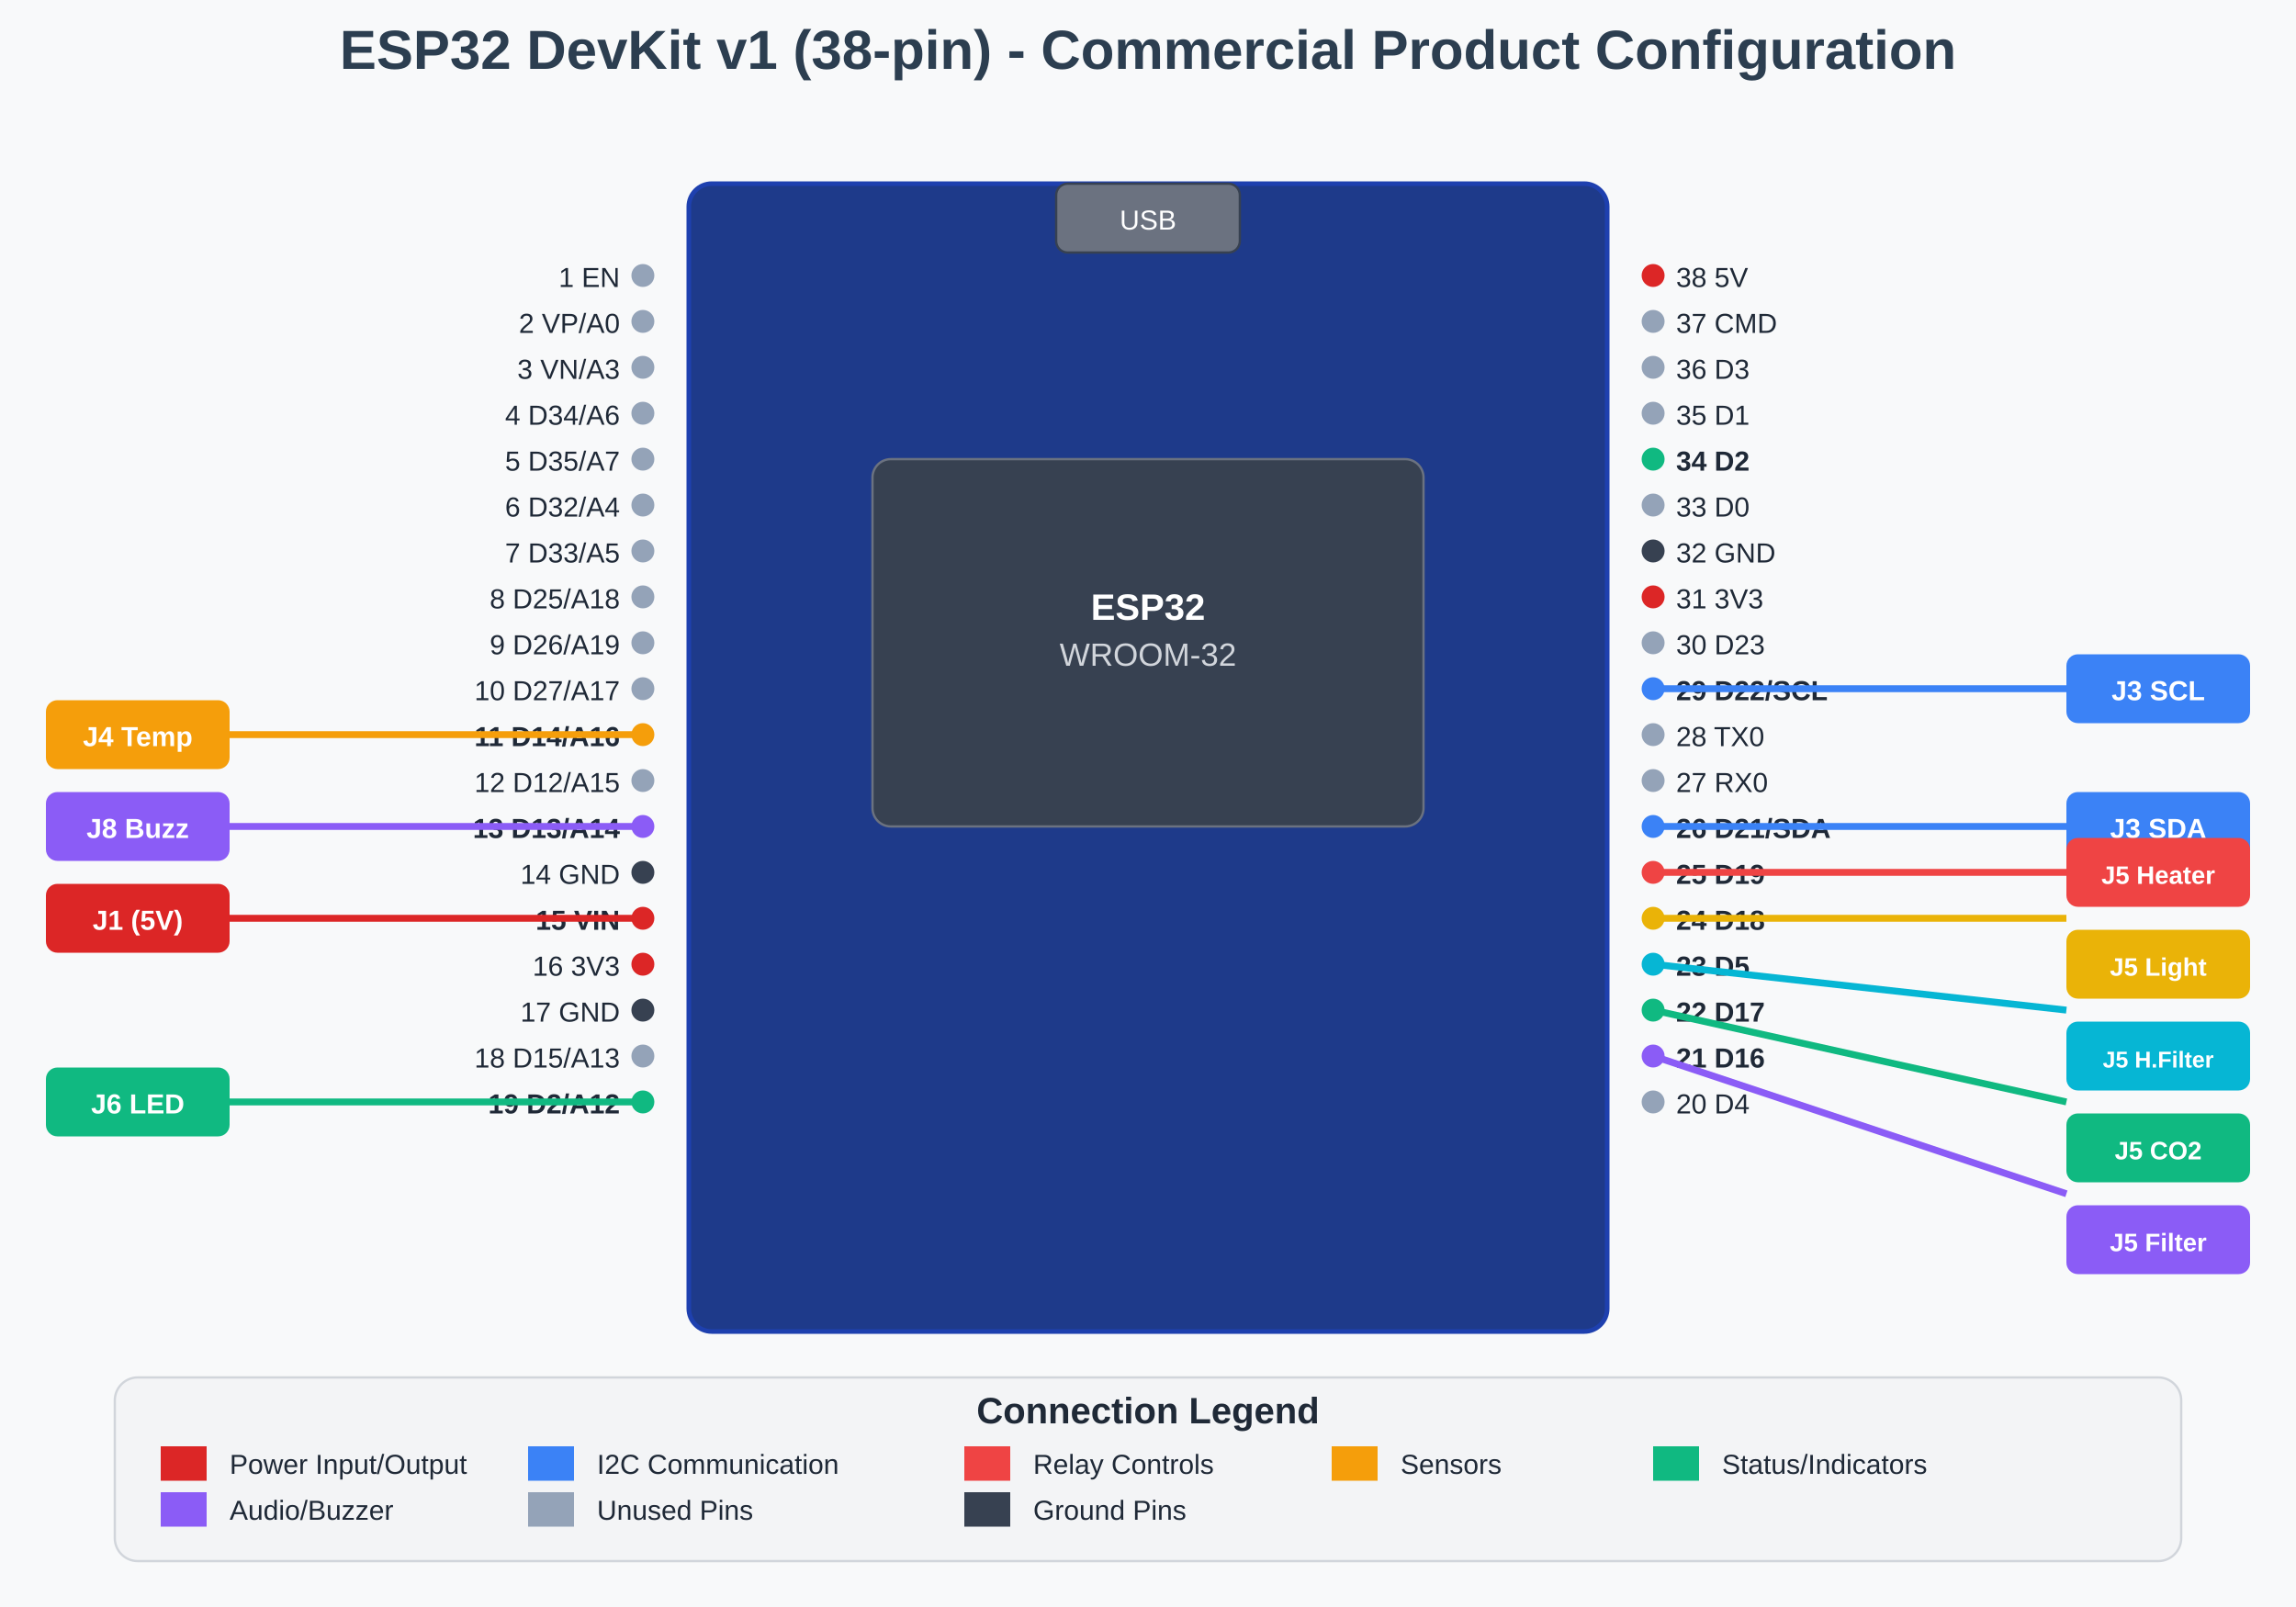
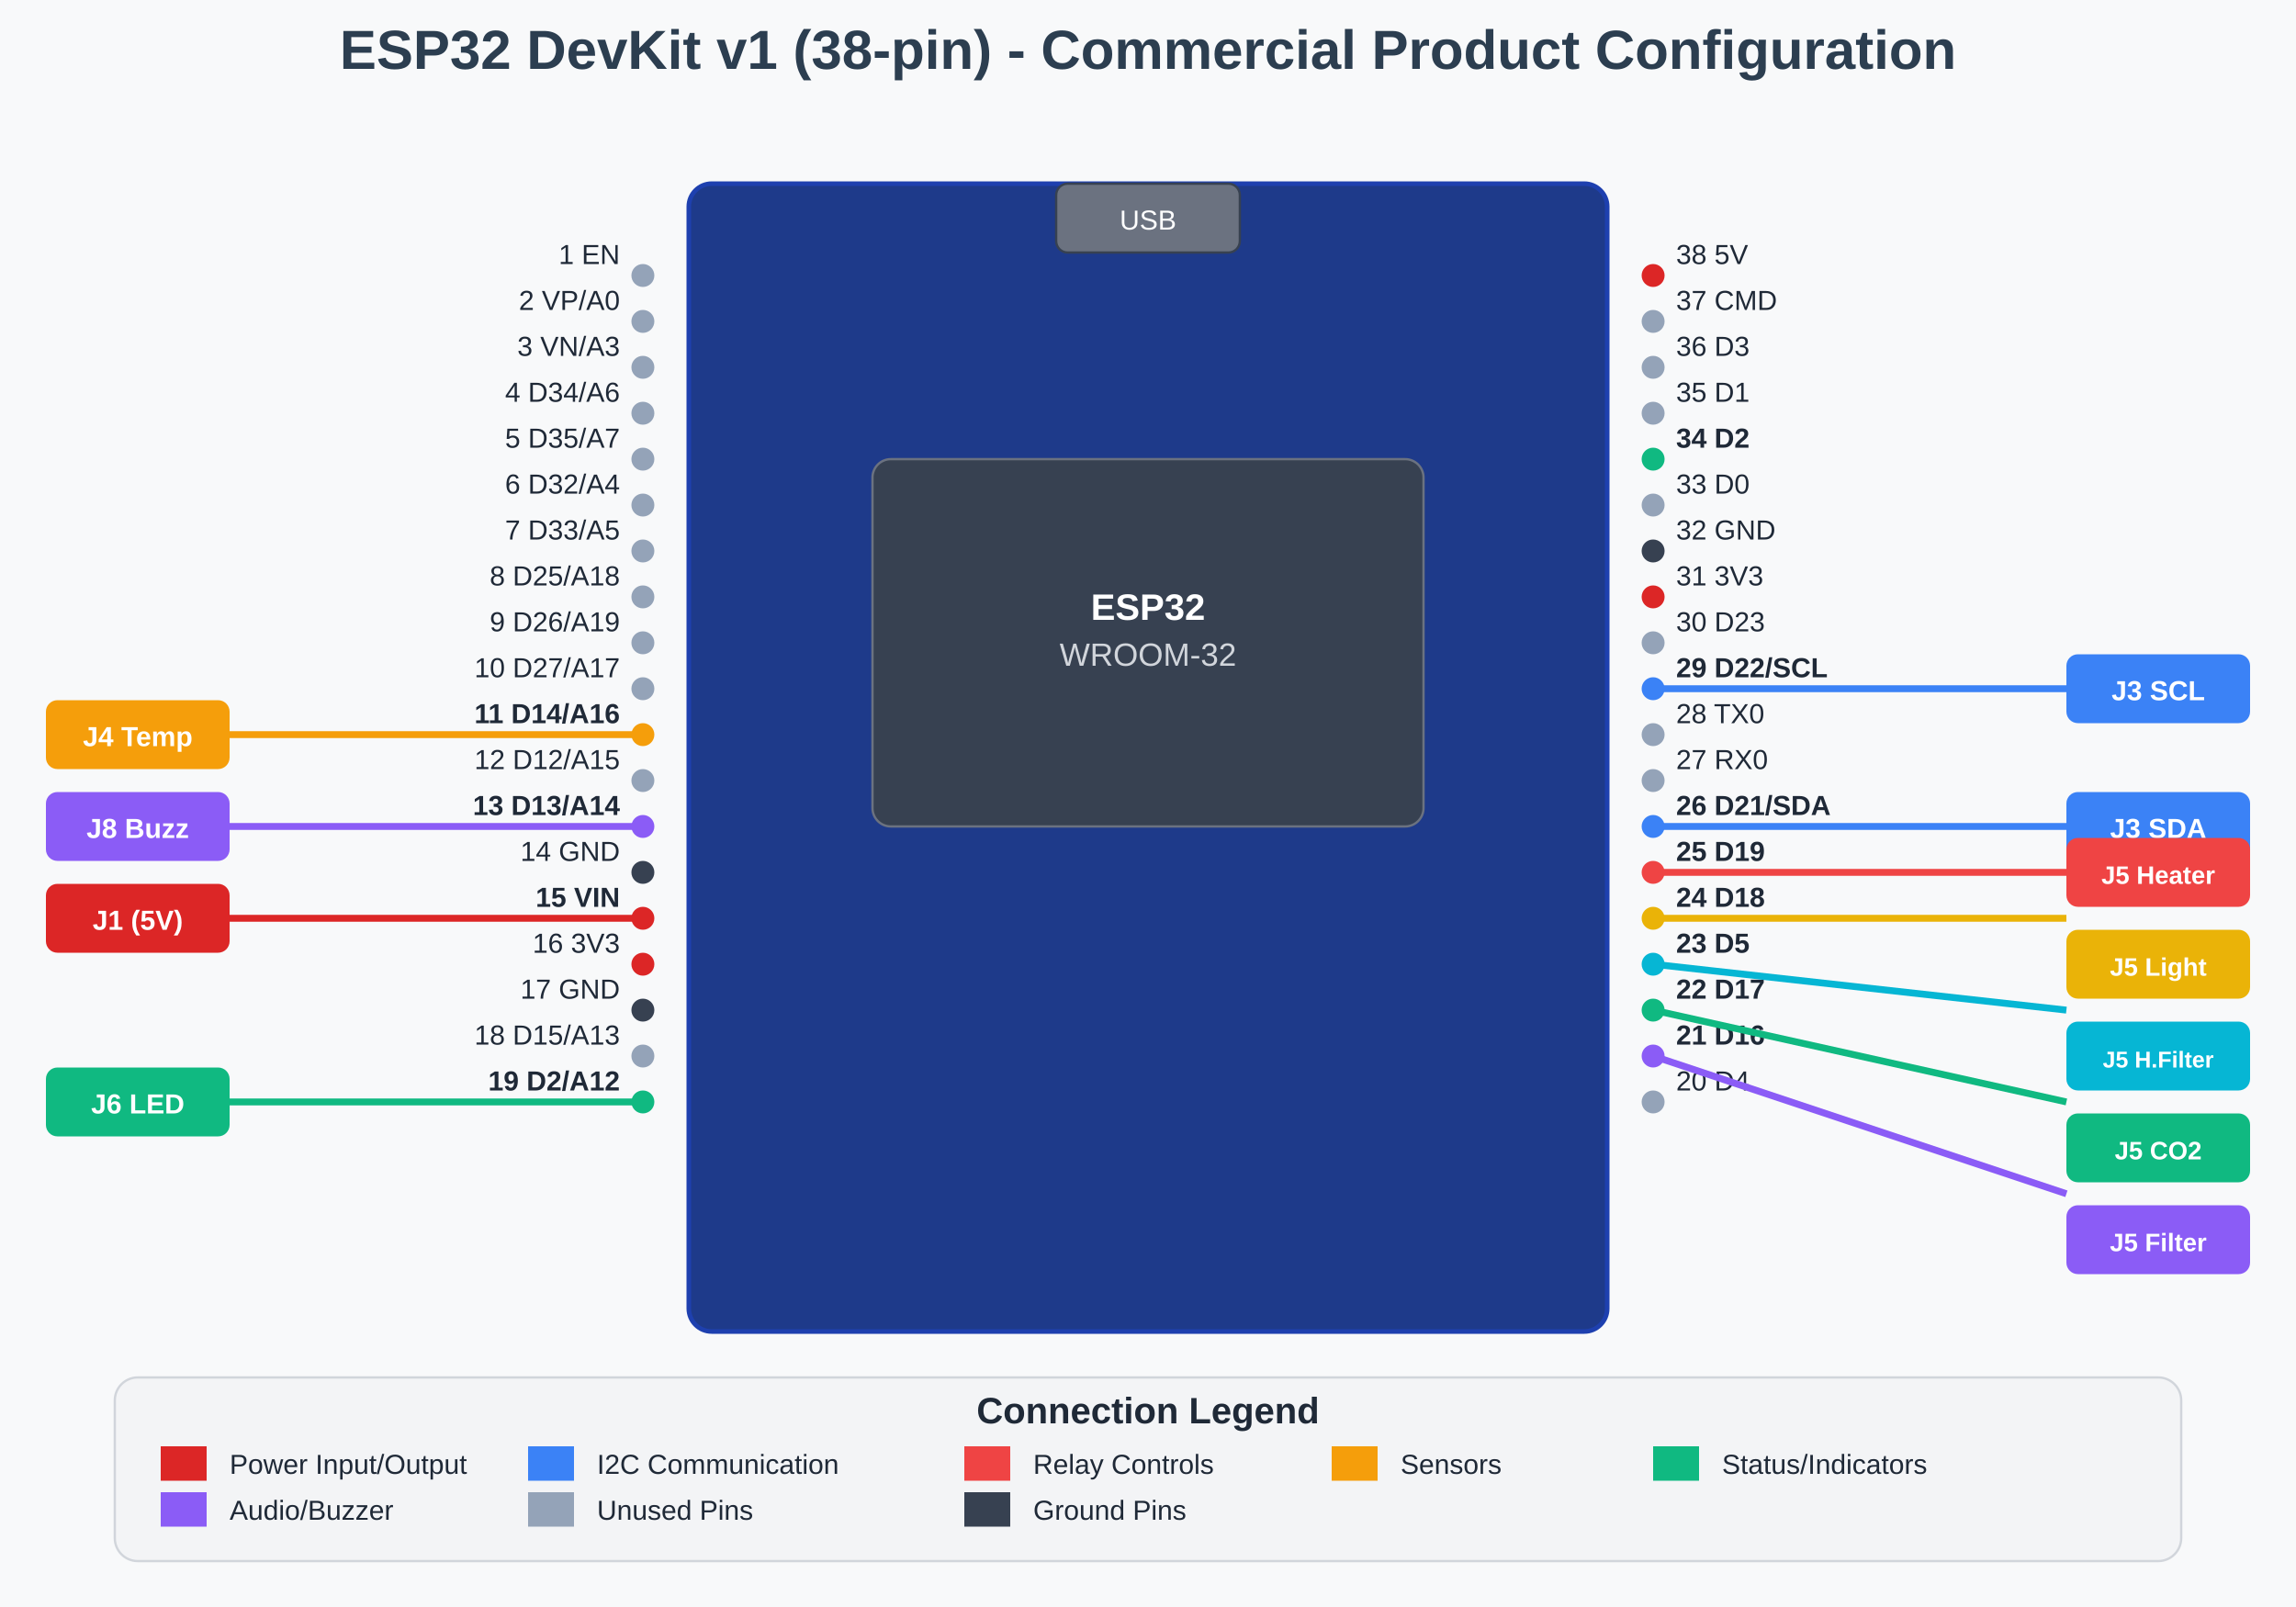
<svg xmlns="http://www.w3.org/2000/svg" width="1000" height="700">
  <rect width="1000" height="700" fill="#f8f9fa" />
  <text x="500" y="30" text-anchor="middle" font-family="Arial, sans-serif" font-size="24" font-weight="bold" fill="#2c3e50">
    ESP32 DevKit v1 (38-pin) - Commercial Product Configuration
  </text>
  <rect x="300" y="80" width="400" height="500" rx="10" fill="#1e3a8a" stroke="#1e40af" stroke-width="2" />
  <rect x="380" y="200" width="240" height="160" rx="8" fill="#374151" stroke="#6b7280" stroke-width="1" />
  <text x="500" y="270" text-anchor="middle" font-family="Arial, sans-serif" font-size="16" font-weight="bold" fill="#fff">
    ESP32
  </text>
  <text x="500" y="290" text-anchor="middle" font-family="Arial, sans-serif" font-size="14" fill="#d1d5db">
    WROOM-32
  </text>
  <rect x="460" y="80" width="80" height="30" rx="5" fill="#6b7280" stroke="#374151" stroke-width="1" />
  <text x="500" y="100" text-anchor="middle" font-family="Arial, sans-serif" font-size="12" fill="#fff">USB</text>
  <circle cx="280" cy="120" r="5" fill="#94a3b8" />
-   <text x="270" y="125" text-anchor="end" font-family="Arial, sans-serif" font-size="12" fill="#1f2937">1 EN</text>
+   <text x="270" y="115" text-anchor="end" font-family="Arial, sans-serif" font-size="12" fill="#1f2937">1 EN</text>
  <circle cx="280" cy="140" r="5" fill="#94a3b8" />
-   <text x="270" y="145" text-anchor="end" font-family="Arial, sans-serif" font-size="12" fill="#1f2937">2 VP/A0</text>
+   <text x="270" y="135" text-anchor="end" font-family="Arial, sans-serif" font-size="12" fill="#1f2937">2 VP/A0</text>
  <circle cx="280" cy="160" r="5" fill="#94a3b8" />
-   <text x="270" y="165" text-anchor="end" font-family="Arial, sans-serif" font-size="12" fill="#1f2937">3 VN/A3</text>
+   <text x="270" y="155" text-anchor="end" font-family="Arial, sans-serif" font-size="12" fill="#1f2937">3 VN/A3</text>
  <circle cx="280" cy="180" r="5" fill="#94a3b8" />
-   <text x="270" y="185" text-anchor="end" font-family="Arial, sans-serif" font-size="12" fill="#1f2937">4 D34/A6</text>
+   <text x="270" y="175" text-anchor="end" font-family="Arial, sans-serif" font-size="12" fill="#1f2937">4 D34/A6</text>
  <circle cx="280" cy="200" r="5" fill="#94a3b8" />
-   <text x="270" y="205" text-anchor="end" font-family="Arial, sans-serif" font-size="12" fill="#1f2937">5 D35/A7</text>
+   <text x="270" y="195" text-anchor="end" font-family="Arial, sans-serif" font-size="12" fill="#1f2937">5 D35/A7</text>
  <circle cx="280" cy="220" r="5" fill="#94a3b8" />
-   <text x="270" y="225" text-anchor="end" font-family="Arial, sans-serif" font-size="12" fill="#1f2937">6 D32/A4</text>
+   <text x="270" y="215" text-anchor="end" font-family="Arial, sans-serif" font-size="12" fill="#1f2937">6 D32/A4</text>
  <circle cx="280" cy="240" r="5" fill="#94a3b8" />
-   <text x="270" y="245" text-anchor="end" font-family="Arial, sans-serif" font-size="12" fill="#1f2937">7 D33/A5</text>
+   <text x="270" y="235" text-anchor="end" font-family="Arial, sans-serif" font-size="12" fill="#1f2937">7 D33/A5</text>
  <circle cx="280" cy="260" r="5" fill="#94a3b8" />
-   <text x="270" y="265" text-anchor="end" font-family="Arial, sans-serif" font-size="12" fill="#1f2937">8 D25/A18</text>
+   <text x="270" y="255" text-anchor="end" font-family="Arial, sans-serif" font-size="12" fill="#1f2937">8 D25/A18</text>
  <circle cx="280" cy="280" r="5" fill="#94a3b8" />
-   <text x="270" y="285" text-anchor="end" font-family="Arial, sans-serif" font-size="12" fill="#1f2937">9 D26/A19</text>
+   <text x="270" y="275" text-anchor="end" font-family="Arial, sans-serif" font-size="12" fill="#1f2937">9 D26/A19</text>
  <circle cx="280" cy="300" r="5" fill="#94a3b8" />
-   <text x="270" y="305" text-anchor="end" font-family="Arial, sans-serif" font-size="12" fill="#1f2937">10 D27/A17</text>
+   <text x="270" y="295" text-anchor="end" font-family="Arial, sans-serif" font-size="12" fill="#1f2937">10 D27/A17</text>
  <circle cx="280" cy="320" r="5" fill="#f59e0b" />
-   <text x="270" y="325" text-anchor="end" font-family="Arial, sans-serif" font-size="12" font-weight="bold" fill="#1f2937">11 D14/A16</text>
+   <text x="270" y="315" text-anchor="end" font-family="Arial, sans-serif" font-size="12" font-weight="bold" fill="#1f2937">11 D14/A16</text>
  <circle cx="280" cy="340" r="5" fill="#94a3b8" />
-   <text x="270" y="345" text-anchor="end" font-family="Arial, sans-serif" font-size="12" fill="#1f2937">12 D12/A15</text>
+   <text x="270" y="335" text-anchor="end" font-family="Arial, sans-serif" font-size="12" fill="#1f2937">12 D12/A15</text>
  <circle cx="280" cy="360" r="5" fill="#8b5cf6" />
-   <text x="270" y="365" text-anchor="end" font-family="Arial, sans-serif" font-size="12" font-weight="bold" fill="#1f2937">13 D13/A14</text>
+   <text x="270" y="355" text-anchor="end" font-family="Arial, sans-serif" font-size="12" font-weight="bold" fill="#1f2937">13 D13/A14</text>
  <circle cx="280" cy="380" r="5" fill="#374151" />
-   <text x="270" y="385" text-anchor="end" font-family="Arial, sans-serif" font-size="12" fill="#1f2937">14 GND</text>
+   <text x="270" y="375" text-anchor="end" font-family="Arial, sans-serif" font-size="12" fill="#1f2937">14 GND</text>
  <circle cx="280" cy="400" r="5" fill="#dc2626" />
-   <text x="270" y="405" text-anchor="end" font-family="Arial, sans-serif" font-size="12" font-weight="bold" fill="#1f2937">15 VIN</text>
+   <text x="270" y="395" text-anchor="end" font-family="Arial, sans-serif" font-size="12" font-weight="bold" fill="#1f2937">15 VIN</text>
  <circle cx="280" cy="420" r="5" fill="#dc2626" />
-   <text x="270" y="425" text-anchor="end" font-family="Arial, sans-serif" font-size="12" fill="#1f2937">16 3V3</text>
+   <text x="270" y="415" text-anchor="end" font-family="Arial, sans-serif" font-size="12" fill="#1f2937">16 3V3</text>
  <circle cx="280" cy="440" r="5" fill="#374151" />
-   <text x="270" y="445" text-anchor="end" font-family="Arial, sans-serif" font-size="12" fill="#1f2937">17 GND</text>
+   <text x="270" y="435" text-anchor="end" font-family="Arial, sans-serif" font-size="12" fill="#1f2937">17 GND</text>
  <circle cx="280" cy="460" r="5" fill="#94a3b8" />
-   <text x="270" y="465" text-anchor="end" font-family="Arial, sans-serif" font-size="12" fill="#1f2937">18 D15/A13</text>
+   <text x="270" y="455" text-anchor="end" font-family="Arial, sans-serif" font-size="12" fill="#1f2937">18 D15/A13</text>
  <circle cx="280" cy="480" r="5" fill="#10b981" />
-   <text x="270" y="485" text-anchor="end" font-family="Arial, sans-serif" font-size="12" font-weight="bold" fill="#1f2937">19 D2/A12</text>
+   <text x="270" y="475" text-anchor="end" font-family="Arial, sans-serif" font-size="12" font-weight="bold" fill="#1f2937">19 D2/A12</text>
  <circle cx="720" cy="120" r="5" fill="#dc2626" />
-   <text x="730" y="125" text-anchor="start" font-family="Arial, sans-serif" font-size="12" fill="#1f2937">38 5V</text>
+   <text x="730" y="115" text-anchor="start" font-family="Arial, sans-serif" font-size="12" fill="#1f2937">38 5V</text>
  <circle cx="720" cy="140" r="5" fill="#94a3b8" />
-   <text x="730" y="145" text-anchor="start" font-family="Arial, sans-serif" font-size="12" fill="#1f2937">37 CMD</text>
+   <text x="730" y="135" text-anchor="start" font-family="Arial, sans-serif" font-size="12" fill="#1f2937">37 CMD</text>
  <circle cx="720" cy="160" r="5" fill="#94a3b8" />
-   <text x="730" y="165" text-anchor="start" font-family="Arial, sans-serif" font-size="12" fill="#1f2937">36 D3</text>
+   <text x="730" y="155" text-anchor="start" font-family="Arial, sans-serif" font-size="12" fill="#1f2937">36 D3</text>
  <circle cx="720" cy="180" r="5" fill="#94a3b8" />
-   <text x="730" y="185" text-anchor="start" font-family="Arial, sans-serif" font-size="12" fill="#1f2937">35 D1</text>
+   <text x="730" y="175" text-anchor="start" font-family="Arial, sans-serif" font-size="12" fill="#1f2937">35 D1</text>
  <circle cx="720" cy="200" r="5" fill="#10b981" />
-   <text x="730" y="205" text-anchor="start" font-family="Arial, sans-serif" font-size="12" font-weight="bold" fill="#1f2937">34 D2</text>
+   <text x="730" y="195" text-anchor="start" font-family="Arial, sans-serif" font-size="12" font-weight="bold" fill="#1f2937">34 D2</text>
  <circle cx="720" cy="220" r="5" fill="#94a3b8" />
-   <text x="730" y="225" text-anchor="start" font-family="Arial, sans-serif" font-size="12" fill="#1f2937">33 D0</text>
+   <text x="730" y="215" text-anchor="start" font-family="Arial, sans-serif" font-size="12" fill="#1f2937">33 D0</text>
  <circle cx="720" cy="240" r="5" fill="#374151" />
-   <text x="730" y="245" text-anchor="start" font-family="Arial, sans-serif" font-size="12" fill="#1f2937">32 GND</text>
+   <text x="730" y="235" text-anchor="start" font-family="Arial, sans-serif" font-size="12" fill="#1f2937">32 GND</text>
  <circle cx="720" cy="260" r="5" fill="#dc2626" />
-   <text x="730" y="265" text-anchor="start" font-family="Arial, sans-serif" font-size="12" fill="#1f2937">31 3V3</text>
+   <text x="730" y="255" text-anchor="start" font-family="Arial, sans-serif" font-size="12" fill="#1f2937">31 3V3</text>
  <circle cx="720" cy="280" r="5" fill="#94a3b8" />
-   <text x="730" y="285" text-anchor="start" font-family="Arial, sans-serif" font-size="12" fill="#1f2937">30 D23</text>
+   <text x="730" y="275" text-anchor="start" font-family="Arial, sans-serif" font-size="12" fill="#1f2937">30 D23</text>
  <circle cx="720" cy="300" r="5" fill="#3b82f6" />
-   <text x="730" y="305" text-anchor="start" font-family="Arial, sans-serif" font-size="12" font-weight="bold" fill="#1f2937">29 D22/SCL</text>
+   <text x="730" y="295" text-anchor="start" font-family="Arial, sans-serif" font-size="12" font-weight="bold" fill="#1f2937">29 D22/SCL</text>
  <circle cx="720" cy="320" r="5" fill="#94a3b8" />
-   <text x="730" y="325" text-anchor="start" font-family="Arial, sans-serif" font-size="12" fill="#1f2937">28 TX0</text>
+   <text x="730" y="315" text-anchor="start" font-family="Arial, sans-serif" font-size="12" fill="#1f2937">28 TX0</text>
  <circle cx="720" cy="340" r="5" fill="#94a3b8" />
-   <text x="730" y="345" text-anchor="start" font-family="Arial, sans-serif" font-size="12" fill="#1f2937">27 RX0</text>
+   <text x="730" y="335" text-anchor="start" font-family="Arial, sans-serif" font-size="12" fill="#1f2937">27 RX0</text>
  <circle cx="720" cy="360" r="5" fill="#3b82f6" />
-   <text x="730" y="365" text-anchor="start" font-family="Arial, sans-serif" font-size="12" font-weight="bold" fill="#1f2937">26 D21/SDA</text>
+   <text x="730" y="355" text-anchor="start" font-family="Arial, sans-serif" font-size="12" font-weight="bold" fill="#1f2937">26 D21/SDA</text>
  <circle cx="720" cy="380" r="5" fill="#ef4444" />
-   <text x="730" y="385" text-anchor="start" font-family="Arial, sans-serif" font-size="12" font-weight="bold" fill="#1f2937">25 D19</text>
+   <text x="730" y="375" text-anchor="start" font-family="Arial, sans-serif" font-size="12" font-weight="bold" fill="#1f2937">25 D19</text>
  <circle cx="720" cy="400" r="5" fill="#eab308" />
-   <text x="730" y="405" text-anchor="start" font-family="Arial, sans-serif" font-size="12" font-weight="bold" fill="#1f2937">24 D18</text>
+   <text x="730" y="395" text-anchor="start" font-family="Arial, sans-serif" font-size="12" font-weight="bold" fill="#1f2937">24 D18</text>
  <circle cx="720" cy="420" r="5" fill="#06b6d4" />
-   <text x="730" y="425" text-anchor="start" font-family="Arial, sans-serif" font-size="12" font-weight="bold" fill="#1f2937">23 D5</text>
+   <text x="730" y="415" text-anchor="start" font-family="Arial, sans-serif" font-size="12" font-weight="bold" fill="#1f2937">23 D5</text>
  <circle cx="720" cy="440" r="5" fill="#10b981" />
-   <text x="730" y="445" text-anchor="start" font-family="Arial, sans-serif" font-size="12" font-weight="bold" fill="#1f2937">22 D17</text>
+   <text x="730" y="435" text-anchor="start" font-family="Arial, sans-serif" font-size="12" font-weight="bold" fill="#1f2937">22 D17</text>
  <circle cx="720" cy="460" r="5" fill="#8b5cf6" />
-   <text x="730" y="465" text-anchor="start" font-family="Arial, sans-serif" font-size="12" font-weight="bold" fill="#1f2937">21 D16</text>
+   <text x="730" y="455" text-anchor="start" font-family="Arial, sans-serif" font-size="12" font-weight="bold" fill="#1f2937">21 D16</text>
  <circle cx="720" cy="480" r="5" fill="#94a3b8" />
-   <text x="730" y="485" text-anchor="start" font-family="Arial, sans-serif" font-size="12" fill="#1f2937">20 D4</text>
+   <text x="730" y="475" text-anchor="start" font-family="Arial, sans-serif" font-size="12" fill="#1f2937">20 D4</text>
  <line x1="280" y1="400" x2="100" y2="400" stroke="#dc2626" stroke-width="3" />
  <rect x="20" y="385" width="80" height="30" rx="5" fill="#dc2626" />
  <text x="60" y="405" text-anchor="middle" font-family="Arial, sans-serif" font-size="12" font-weight="bold" fill="#fff">J1 (5V)</text>
  <line x1="280" y1="320" x2="100" y2="320" stroke="#f59e0b" stroke-width="3" />
  <rect x="20" y="305" width="80" height="30" rx="5" fill="#f59e0b" />
  <text x="60" y="325" text-anchor="middle" font-family="Arial, sans-serif" font-size="12" font-weight="bold" fill="#fff">J4 Temp</text>
  <line x1="280" y1="360" x2="100" y2="360" stroke="#8b5cf6" stroke-width="3" />
  <rect x="20" y="345" width="80" height="30" rx="5" fill="#8b5cf6" />
  <text x="60" y="365" text-anchor="middle" font-family="Arial, sans-serif" font-size="12" font-weight="bold" fill="#fff">J8 Buzz</text>
  <line x1="280" y1="480" x2="100" y2="480" stroke="#10b981" stroke-width="3" />
  <rect x="20" y="465" width="80" height="30" rx="5" fill="#10b981" />
  <text x="60" y="485" text-anchor="middle" font-family="Arial, sans-serif" font-size="12" font-weight="bold" fill="#fff">J6 LED</text>
  <line x1="720" y1="360" x2="900" y2="360" stroke="#3b82f6" stroke-width="3" />
  <rect x="900" y="345" width="80" height="30" rx="5" fill="#3b82f6" />
  <text x="940" y="365" text-anchor="middle" font-family="Arial, sans-serif" font-size="12" font-weight="bold" fill="#fff">J3 SDA</text>
  <line x1="720" y1="300" x2="900" y2="300" stroke="#3b82f6" stroke-width="3" />
  <rect x="900" y="285" width="80" height="30" rx="5" fill="#3b82f6" />
  <text x="940" y="305" text-anchor="middle" font-family="Arial, sans-serif" font-size="12" font-weight="bold" fill="#fff">J3 SCL</text>
  <line x1="720" y1="380" x2="900" y2="380" stroke="#ef4444" stroke-width="3" />
  <rect x="900" y="365" width="80" height="30" rx="5" fill="#ef4444" />
  <text x="940" y="385" text-anchor="middle" font-family="Arial, sans-serif" font-size="11" font-weight="bold" fill="#fff">J5 Heater</text>
  <line x1="720" y1="400" x2="900" y2="400" stroke="#eab308" stroke-width="3" />
  <rect x="900" y="405" width="80" height="30" rx="5" fill="#eab308" />
  <text x="940" y="425" text-anchor="middle" font-family="Arial, sans-serif" font-size="11" font-weight="bold" fill="#fff">J5 Light</text>
  <line x1="720" y1="420" x2="900" y2="440" stroke="#06b6d4" stroke-width="3" />
  <rect x="900" y="445" width="80" height="30" rx="5" fill="#06b6d4" />
  <text x="940" y="465" text-anchor="middle" font-family="Arial, sans-serif" font-size="10" font-weight="bold" fill="#fff">J5 H.Filter</text>
  <line x1="720" y1="440" x2="900" y2="480" stroke="#10b981" stroke-width="3" />
  <rect x="900" y="485" width="80" height="30" rx="5" fill="#10b981" />
  <text x="940" y="505" text-anchor="middle" font-family="Arial, sans-serif" font-size="11" font-weight="bold" fill="#fff">J5 CO2</text>
  <line x1="720" y1="460" x2="900" y2="520" stroke="#8b5cf6" stroke-width="3" />
  <rect x="900" y="525" width="80" height="30" rx="5" fill="#8b5cf6" />
  <text x="940" y="545" text-anchor="middle" font-family="Arial, sans-serif" font-size="11" font-weight="bold" fill="#fff">J5 Filter</text>
  <rect x="50" y="600" width="900" height="80" rx="10" fill="#f3f4f6" stroke="#d1d5db" stroke-width="1" />
  <text x="500" y="620" text-anchor="middle" font-family="Arial, sans-serif" font-size="16" font-weight="bold" fill="#1f2937">Connection Legend</text>
  <rect x="70" y="630" width="20" height="15" fill="#dc2626" />
  <text x="100" y="642" font-family="Arial, sans-serif" font-size="12" fill="#1f2937">Power Input/Output</text>
  <rect x="230" y="630" width="20" height="15" fill="#3b82f6" />
  <text x="260" y="642" font-family="Arial, sans-serif" font-size="12" fill="#1f2937">I2C Communication</text>
  <rect x="420" y="630" width="20" height="15" fill="#ef4444" />
  <text x="450" y="642" font-family="Arial, sans-serif" font-size="12" fill="#1f2937">Relay Controls</text>
  <rect x="580" y="630" width="20" height="15" fill="#f59e0b" />
  <text x="610" y="642" font-family="Arial, sans-serif" font-size="12" fill="#1f2937">Sensors</text>
  <rect x="720" y="630" width="20" height="15" fill="#10b981" />
  <text x="750" y="642" font-family="Arial, sans-serif" font-size="12" fill="#1f2937">Status/Indicators</text>
  <rect x="70" y="650" width="20" height="15" fill="#8b5cf6" />
  <text x="100" y="662" font-family="Arial, sans-serif" font-size="12" fill="#1f2937">Audio/Buzzer</text>
  <rect x="230" y="650" width="20" height="15" fill="#94a3b8" />
  <text x="260" y="662" font-family="Arial, sans-serif" font-size="12" fill="#1f2937">Unused Pins</text>
  <rect x="420" y="650" width="20" height="15" fill="#374151" />
  <text x="450" y="662" font-family="Arial, sans-serif" font-size="12" fill="#1f2937">Ground Pins</text>
</svg>
